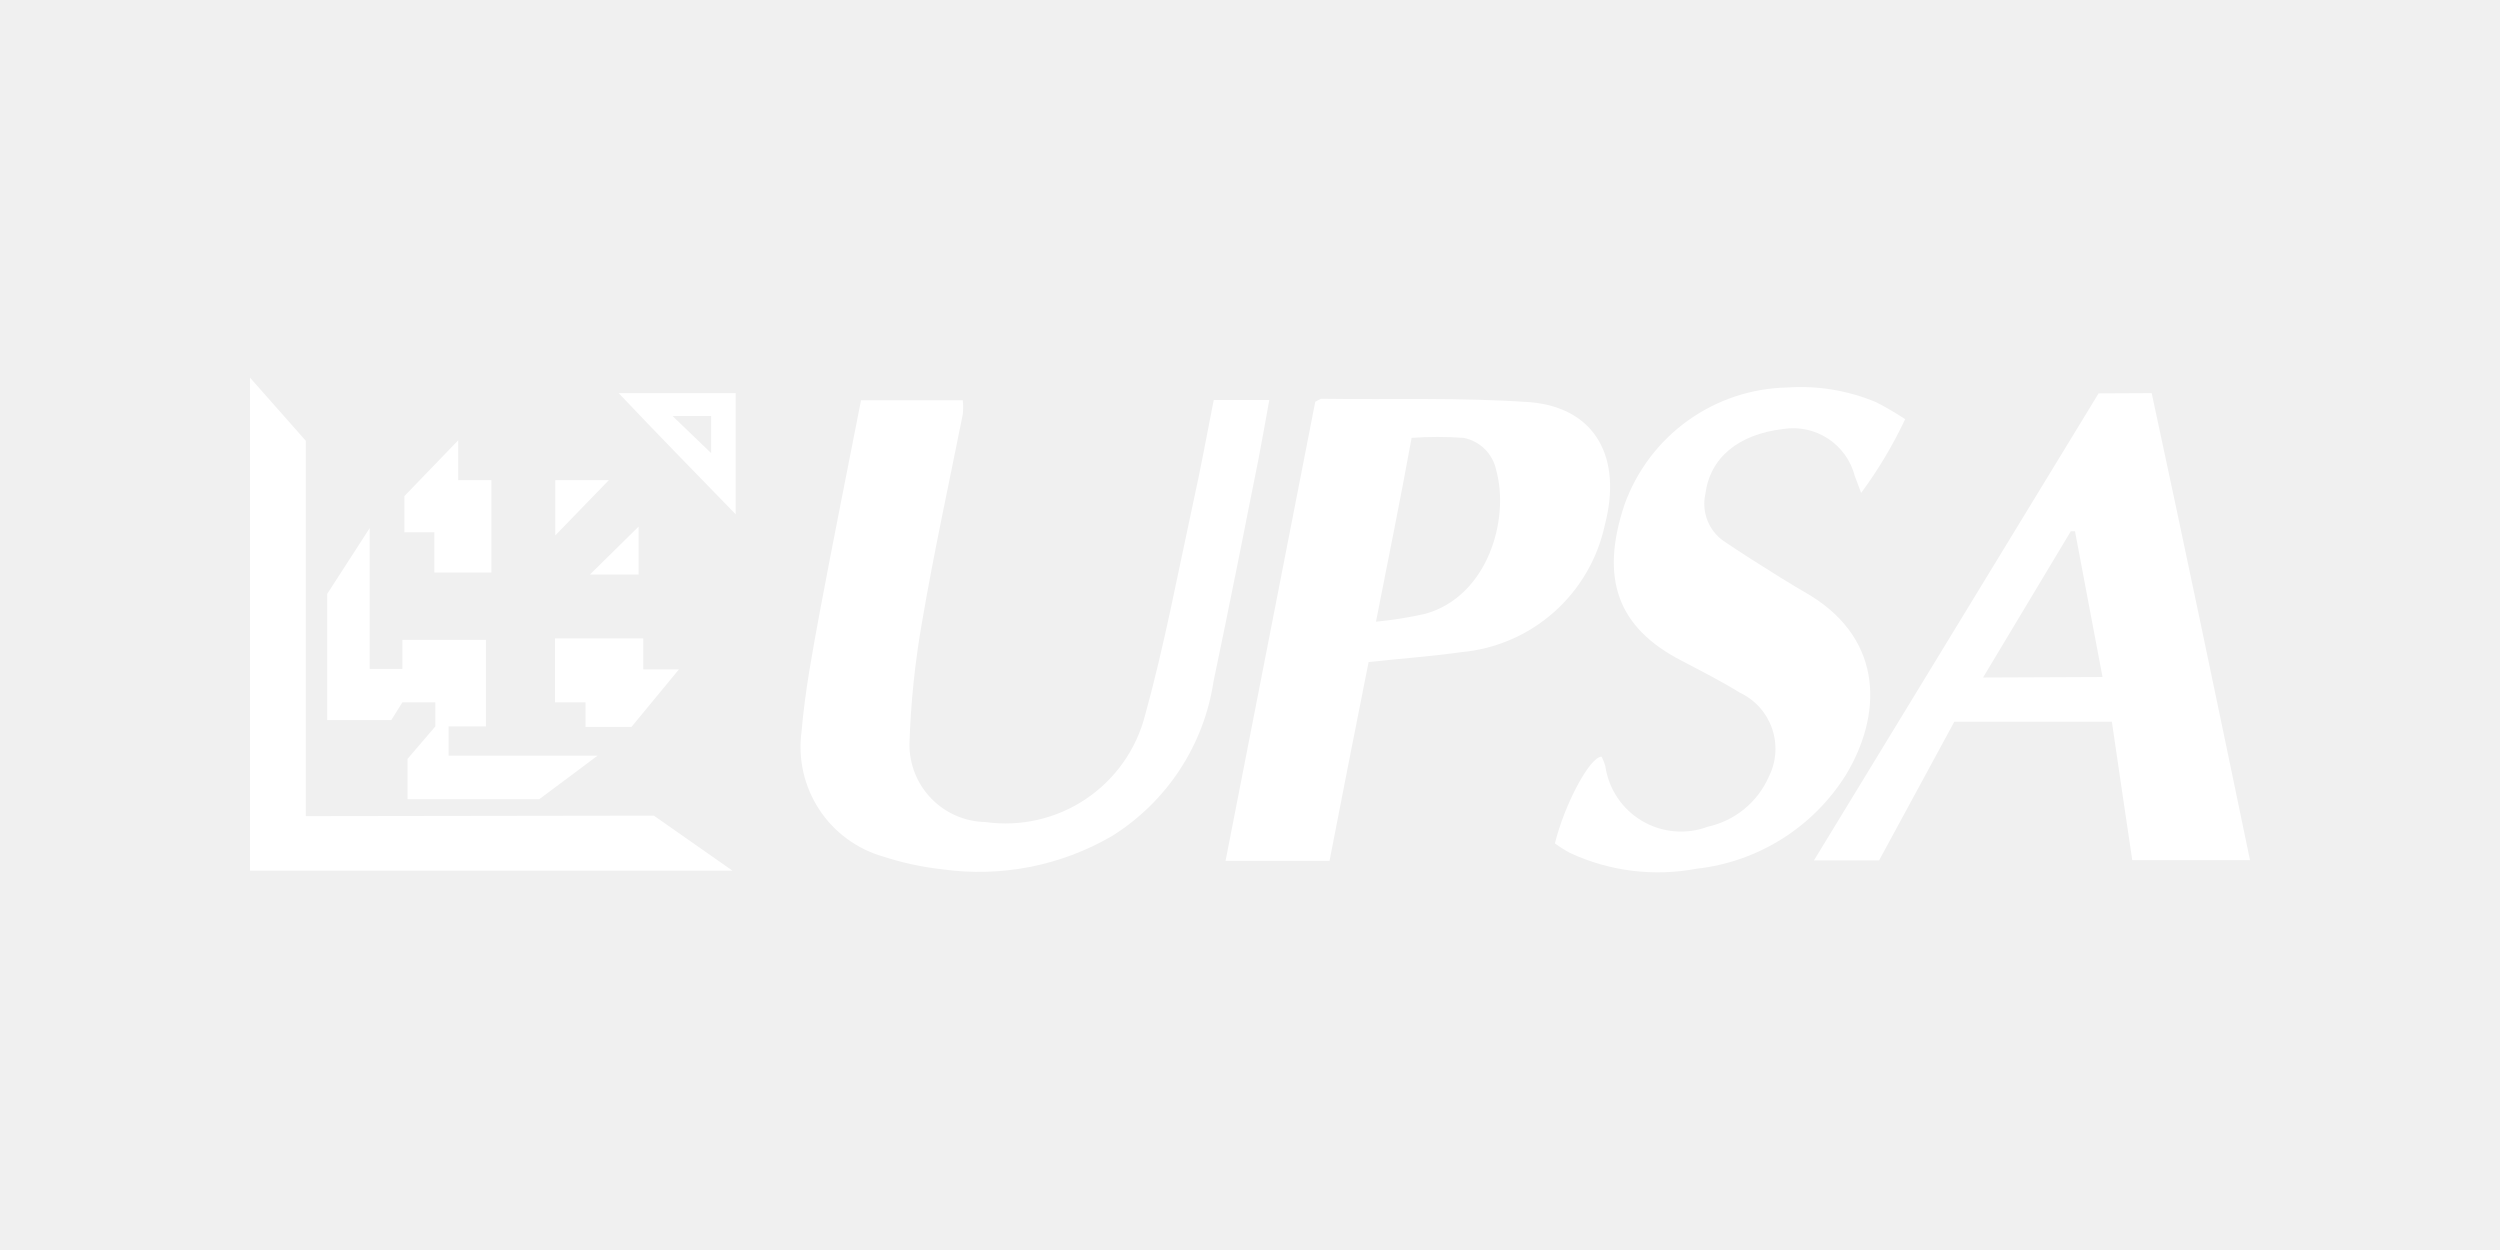
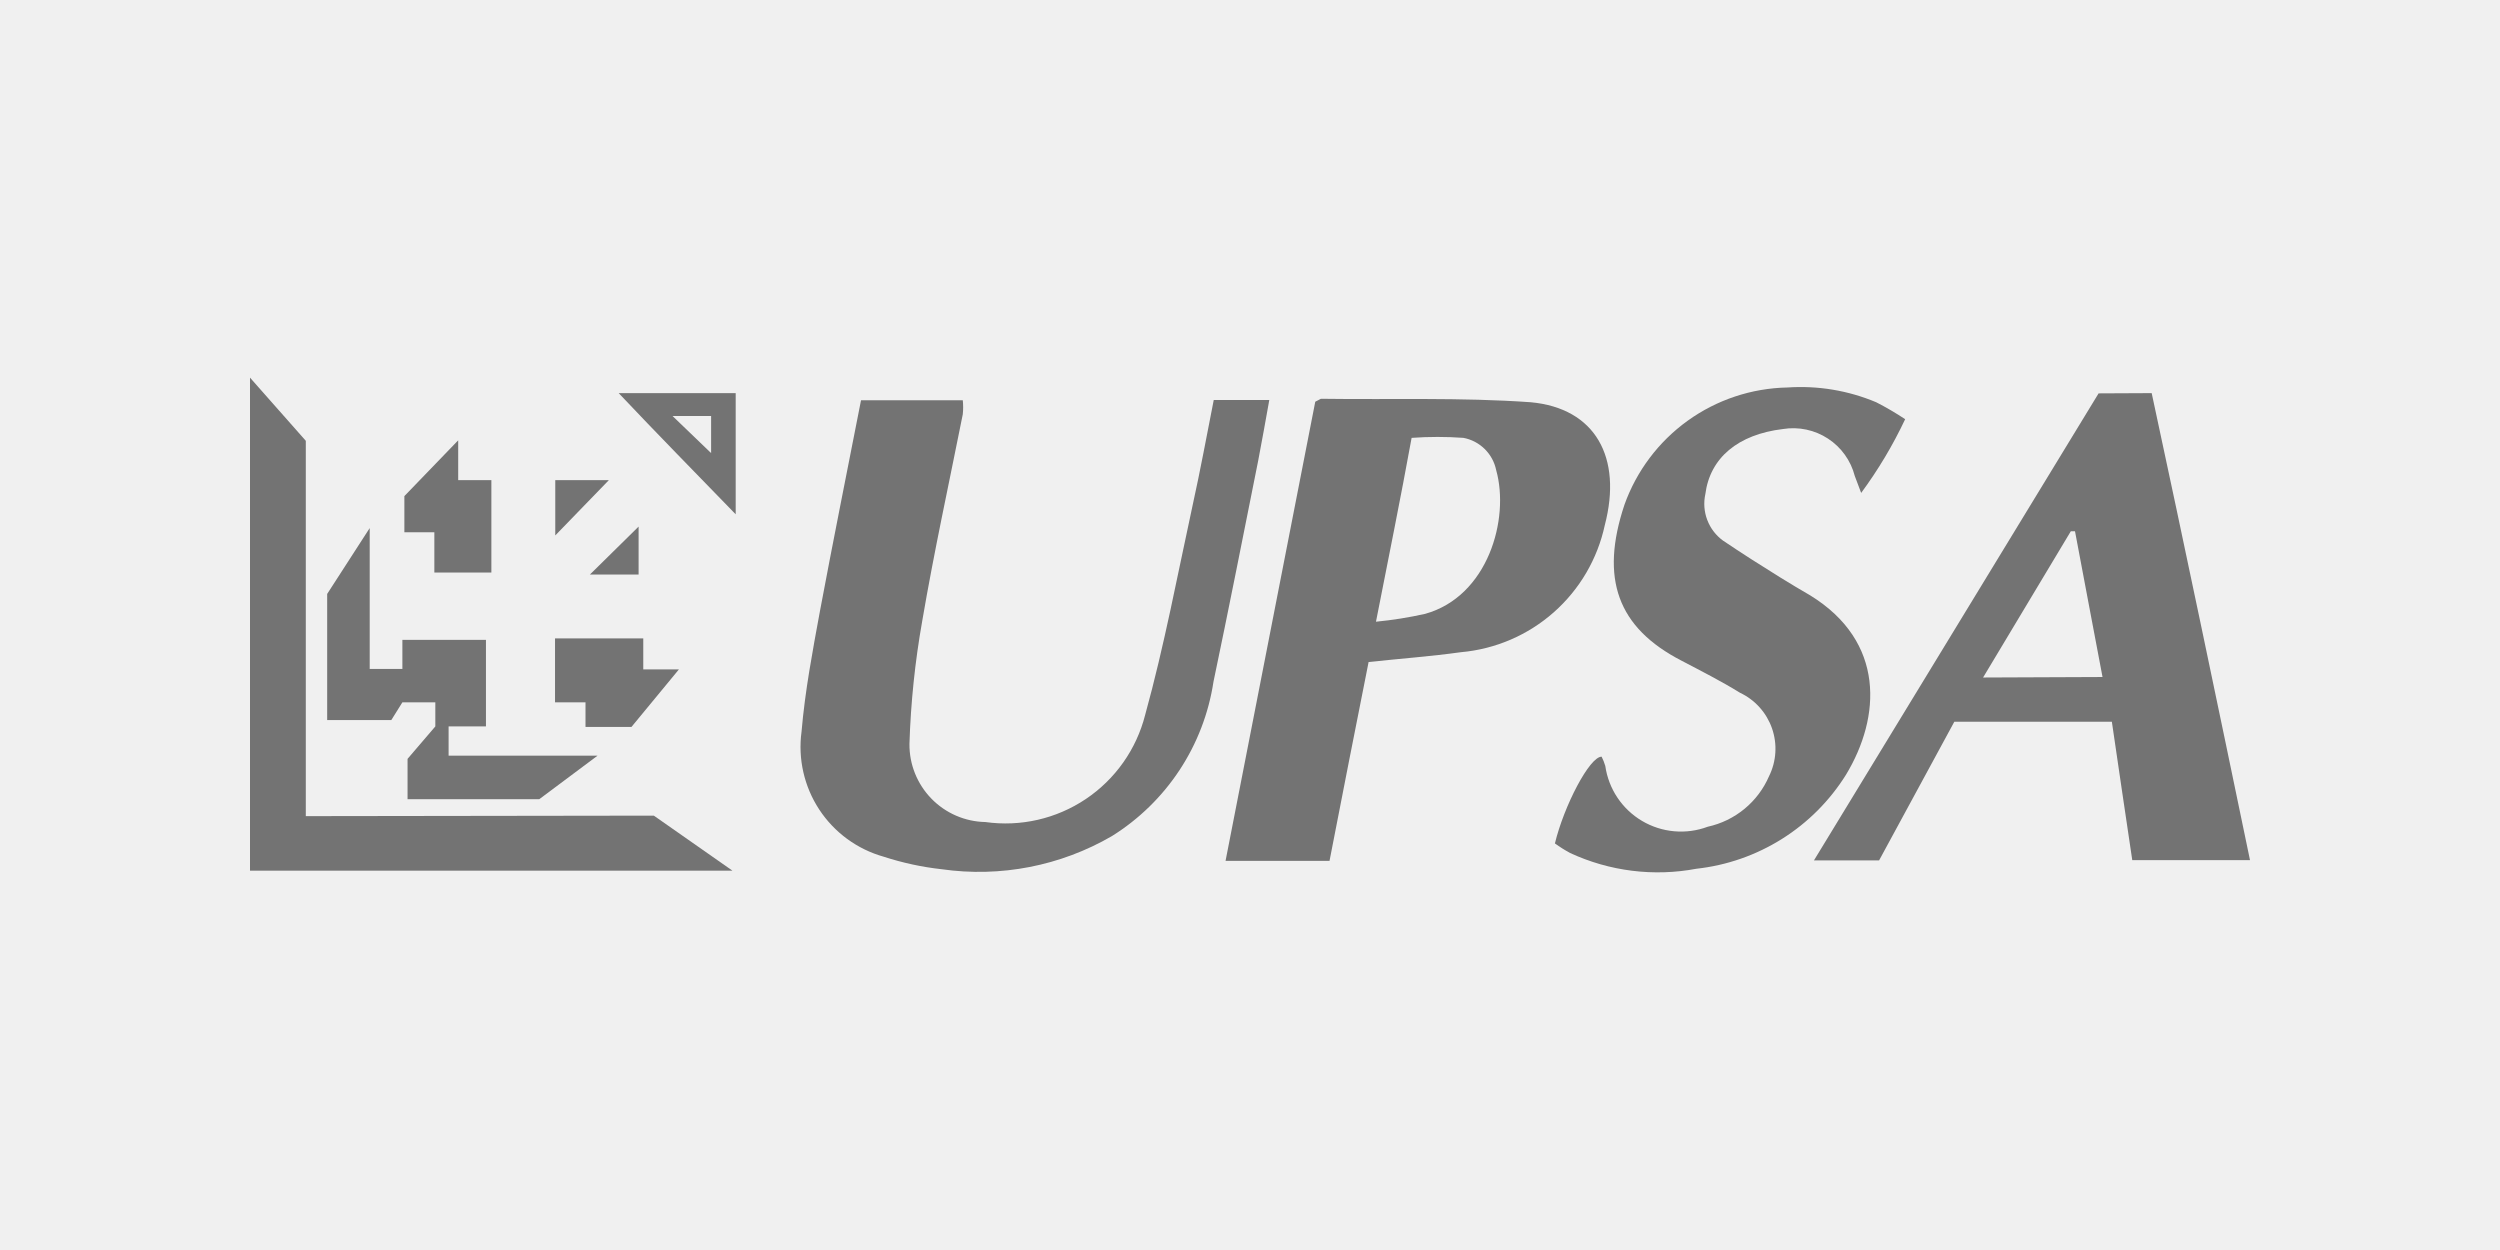
<svg xmlns="http://www.w3.org/2000/svg" width="200" height="100" viewBox="0 0 200 100" fill="none">
-   <mask id="mask0_59_809" style="mask-type:alpha" maskUnits="userSpaceOnUse" x="0" y="0" width="200" height="100">
+   <mask id="mask0_131_900" style="mask-type:alpha" maskUnits="userSpaceOnUse" x="0" y="0" width="200" height="100">
    <rect width="200" height="100" fill="#D9D9D9" />
  </mask>
-   <g mask="url(#mask0_59_809)">
-     <path d="M34.748 42.579V45.804H39.31V38.411H36.656V35.225L32.35 39.689V42.579H34.748Z" fill="white" />
-     <path d="M52.307 65.251L24.464 65.291V35.265L20 30.211V69.656H58.599L52.307 65.251Z" fill="white" />
-     <path d="M46.841 58.153H50.518L54.313 53.552H51.462V51.074H44.402V56.187H46.841V58.153Z" fill="white" />
-     <path d="M26.174 57.603H31.306L32.191 56.187H34.826V58.114L32.604 60.709V63.934H43.143L47.803 60.454H35.888V58.114H38.876V51.192H32.191V53.513H29.576V42.246L26.174 47.515V57.603Z" fill="white" />
-     <path d="M51.088 42.127L47.194 45.962H51.088V42.127Z" fill="white" />
-     <path d="M44.422 38.411V42.835L48.709 38.411H44.422Z" fill="white" />
-     <path d="M58.855 41.144V31.45H49.495C52.484 34.616 55.709 37.9 58.855 41.144ZM56.889 36.248L53.801 33.279H56.889V36.248Z" fill="white" />
-     <path d="M167.887 31.47L145.117 68.83H150.328L156.345 57.74H168.949C169.5 61.476 170.031 65.153 170.581 68.811H180C177.385 56.206 174.789 43.779 172.135 31.45L167.887 31.47ZM158.646 54.201L165.665 42.501H166C166.727 46.434 167.455 50.15 168.202 54.161L158.646 54.201Z" fill="white" />
-     <path d="M147.674 61.988C150.486 57.347 150.82 51.33 144.823 47.634C144.017 47.162 143.21 46.69 142.424 46.198C140.87 45.235 139.297 44.232 137.842 43.249C137.271 42.834 136.833 42.261 136.582 41.601C136.33 40.941 136.276 40.222 136.427 39.532C136.8 36.622 139.042 34.754 142.64 34.322C143.893 34.12 145.176 34.393 146.238 35.088C147.3 35.782 148.065 36.849 148.382 38.077L148.893 39.434C150.256 37.587 151.435 35.611 152.413 33.535C151.665 33.04 150.891 32.587 150.093 32.178C147.851 31.237 145.42 30.833 142.994 30.999C140.126 31.055 137.343 31.982 135.015 33.657C132.686 35.333 130.922 37.677 129.957 40.378C127.991 46.277 129.387 50.21 134.539 52.864C136.112 53.69 137.705 54.496 139.199 55.42C139.795 55.702 140.329 56.099 140.769 56.59C141.209 57.08 141.547 57.653 141.763 58.276C141.979 58.898 142.069 59.558 142.027 60.215C141.985 60.873 141.813 61.516 141.519 62.106C141.081 63.118 140.408 64.011 139.557 64.711C138.706 65.412 137.7 65.901 136.623 66.137C135.767 66.458 134.85 66.583 133.939 66.502C133.028 66.422 132.147 66.138 131.36 65.672C130.573 65.206 129.901 64.57 129.393 63.81C128.885 63.05 128.554 62.185 128.424 61.28C128.349 61.022 128.25 60.772 128.129 60.533C127.165 60.533 125.12 64.466 124.393 67.474C124.781 67.757 125.189 68.013 125.612 68.241C128.767 69.704 132.301 70.144 135.719 69.499C138.149 69.231 140.487 68.415 142.557 67.114C144.628 65.814 146.377 64.061 147.674 61.988Z" fill="white" />
-     <path d="M122.446 32.178C116.881 31.784 111.258 31.981 105.673 31.902C105.673 31.902 105.496 32.001 105.221 32.138C102.861 44.251 100.469 56.495 98.044 68.869H106.362C107.404 63.482 108.446 58.212 109.488 52.962C112.064 52.686 114.482 52.51 116.881 52.175C119.633 51.931 122.234 50.812 124.303 48.983C126.373 47.153 127.803 44.71 128.384 42.009C129.8 36.602 127.637 32.65 122.446 32.178ZM114.011 49.108C112.714 49.398 111.4 49.608 110.078 49.737C111.061 44.723 112.044 39.905 112.929 35.029C114.31 34.93 115.697 34.93 117.078 35.029C117.72 35.151 118.311 35.462 118.776 35.92C119.242 36.379 119.561 36.965 119.693 37.605C120.794 41.537 119.025 47.712 114.011 49.108Z" fill="white" />
-     <path d="M101.543 32.001H97.099C96.549 34.793 96.037 37.585 95.428 40.338C94.209 45.942 93.147 51.645 91.613 57.19C90.914 59.943 89.223 62.341 86.864 63.923C84.505 65.505 81.644 66.16 78.832 65.763C77.2 65.732 75.645 65.058 74.507 63.886C73.37 62.715 72.74 61.143 72.756 59.51C72.86 56.212 73.202 52.927 73.778 49.678C74.722 44.153 75.922 38.667 77.023 33.141C77.062 32.769 77.062 32.393 77.023 32.021H68.882C67.762 37.743 66.641 43.307 65.599 48.872C65.009 52.077 64.399 55.282 64.124 58.527C63.828 60.706 64.33 62.92 65.537 64.759C66.743 66.598 68.574 67.939 70.691 68.535C72.2 69.027 73.755 69.363 75.332 69.538C80.043 70.211 84.844 69.276 88.959 66.884C91.122 65.532 92.968 63.729 94.37 61.598C95.772 59.466 96.696 57.057 97.079 54.535C98.318 48.636 99.478 42.737 100.658 36.838C100.973 35.206 101.248 33.633 101.543 32.001Z" fill="white" />
+   <g mask="url(#mask0_131_900)">
+     <path d="M34.748 42.579V45.804H39.31V38.411H36.656V35.225L32.35 39.689V42.579H34.748Z" fill="#737373" />
+     <path d="M52.307 65.251L24.464 65.291V35.265L20 30.211V69.656H58.599L52.307 65.251Z" fill="#737373" />
+     <path d="M46.841 58.153H50.518L54.313 53.552H51.462V51.074H44.402V56.187H46.841V58.153Z" fill="#737373" />
+     <path d="M26.174 57.603H31.306L32.191 56.187H34.826V58.114L32.604 60.709V63.934H43.143L47.803 60.454H35.888V58.114H38.876V51.192H32.191V53.513H29.576V42.246L26.174 47.515V57.603Z" fill="#737373" />
+     <path d="M51.088 42.127L47.194 45.962H51.088V42.127Z" fill="#737373" />
+     <path d="M44.422 38.411V42.835L48.709 38.411H44.422Z" fill="#737373" />
+     <path d="M58.855 41.144V31.45H49.495C52.484 34.616 55.709 37.9 58.855 41.144ZM56.889 36.248L53.801 33.279H56.889V36.248Z" fill="#737373" />
+     <path d="M167.887 31.47L145.117 68.83H150.328L156.345 57.74H168.949C169.5 61.476 170.031 65.153 170.581 68.811H180C177.385 56.206 174.789 43.779 172.135 31.45L167.887 31.47ZM158.646 54.201L165.665 42.501H166C166.727 46.434 167.455 50.15 168.202 54.161L158.646 54.201Z" fill="#737373" />
+     <path d="M147.674 61.988C150.486 57.347 150.82 51.33 144.823 47.634C144.017 47.162 143.21 46.69 142.424 46.198C140.87 45.235 139.297 44.232 137.842 43.249C137.271 42.834 136.833 42.261 136.582 41.601C136.33 40.941 136.276 40.222 136.427 39.532C136.8 36.622 139.042 34.754 142.64 34.322C143.893 34.12 145.176 34.393 146.238 35.088C147.3 35.782 148.065 36.849 148.382 38.077L148.893 39.434C150.256 37.587 151.435 35.611 152.413 33.535C151.665 33.04 150.891 32.587 150.093 32.178C147.851 31.237 145.42 30.833 142.994 30.999C140.126 31.055 137.343 31.982 135.015 33.657C132.686 35.333 130.922 37.677 129.957 40.378C127.991 46.277 129.387 50.21 134.539 52.864C136.112 53.69 137.705 54.496 139.199 55.42C139.795 55.702 140.329 56.099 140.769 56.59C141.209 57.08 141.547 57.653 141.763 58.276C141.979 58.898 142.069 59.558 142.027 60.215C141.985 60.873 141.813 61.516 141.519 62.106C141.081 63.118 140.408 64.011 139.557 64.711C138.706 65.412 137.7 65.901 136.623 66.137C135.767 66.458 134.85 66.583 133.939 66.502C133.028 66.422 132.147 66.138 131.36 65.672C130.573 65.206 129.901 64.57 129.393 63.81C128.885 63.05 128.554 62.185 128.424 61.28C128.349 61.022 128.25 60.772 128.129 60.533C127.165 60.533 125.12 64.466 124.393 67.474C124.781 67.757 125.189 68.013 125.612 68.241C128.767 69.704 132.301 70.144 135.719 69.499C138.149 69.231 140.487 68.415 142.557 67.114C144.628 65.814 146.377 64.061 147.674 61.988Z" fill="#737373" />
+     <path d="M122.446 32.178C116.881 31.784 111.258 31.981 105.673 31.902C105.673 31.902 105.496 32.001 105.221 32.138C102.861 44.251 100.469 56.495 98.044 68.869H106.362C107.404 63.482 108.446 58.212 109.488 52.962C112.064 52.686 114.482 52.51 116.881 52.175C119.633 51.931 122.234 50.812 124.303 48.983C126.373 47.153 127.803 44.71 128.384 42.009C129.8 36.602 127.637 32.65 122.446 32.178ZM114.011 49.108C112.714 49.398 111.4 49.608 110.078 49.737C111.061 44.723 112.044 39.905 112.929 35.029C114.31 34.93 115.697 34.93 117.078 35.029C117.72 35.151 118.311 35.462 118.776 35.92C119.242 36.379 119.561 36.965 119.693 37.605C120.794 41.537 119.025 47.712 114.011 49.108Z" fill="#737373" />
+     <path d="M101.543 32.001H97.099C96.549 34.793 96.037 37.585 95.428 40.338C94.209 45.942 93.147 51.645 91.613 57.19C90.914 59.943 89.223 62.341 86.864 63.923C84.505 65.505 81.644 66.16 78.832 65.763C77.2 65.732 75.645 65.058 74.507 63.886C73.37 62.715 72.74 61.143 72.756 59.51C72.86 56.212 73.202 52.927 73.778 49.678C74.722 44.153 75.922 38.667 77.023 33.141C77.062 32.769 77.062 32.393 77.023 32.021H68.882C67.762 37.743 66.641 43.307 65.599 48.872C65.009 52.077 64.399 55.282 64.124 58.527C63.828 60.706 64.33 62.92 65.537 64.759C66.743 66.598 68.574 67.939 70.691 68.535C72.2 69.027 73.755 69.363 75.332 69.538C80.043 70.211 84.844 69.276 88.959 66.884C91.122 65.532 92.968 63.729 94.37 61.598C95.772 59.466 96.696 57.057 97.079 54.535C98.318 48.636 99.478 42.737 100.658 36.838C100.973 35.206 101.248 33.633 101.543 32.001Z" fill="#737373" />
  </g>
</svg>
